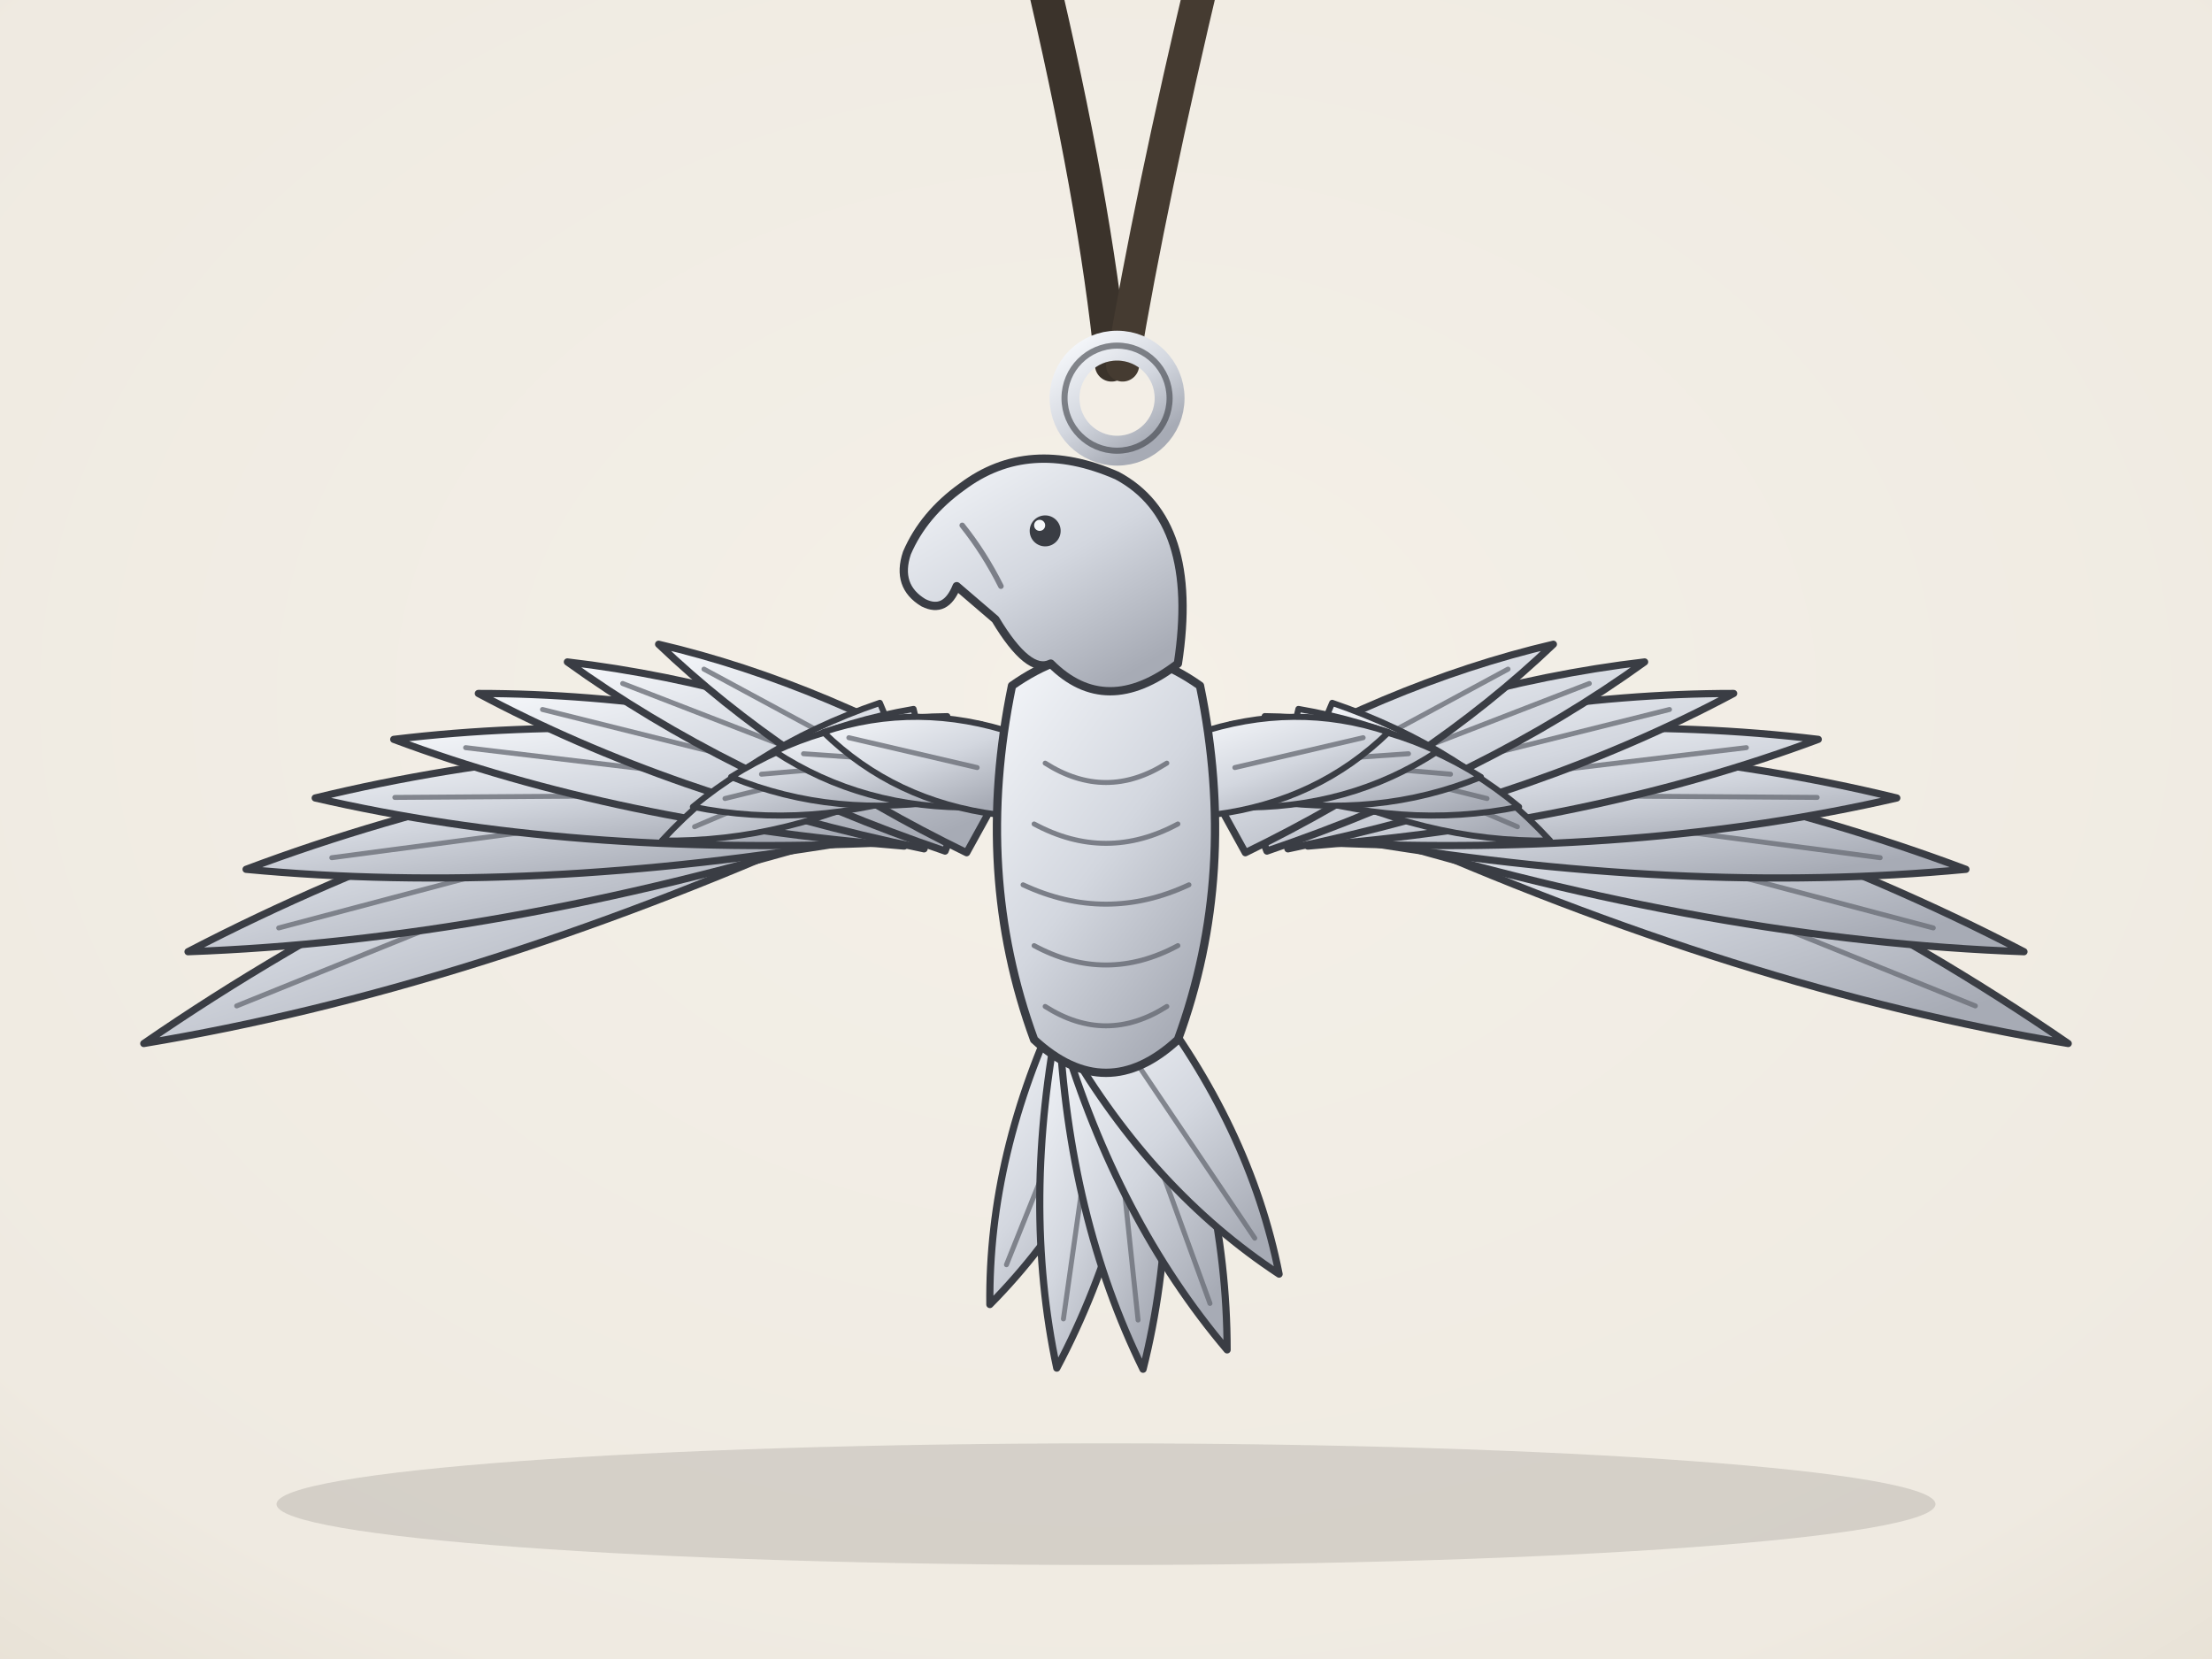
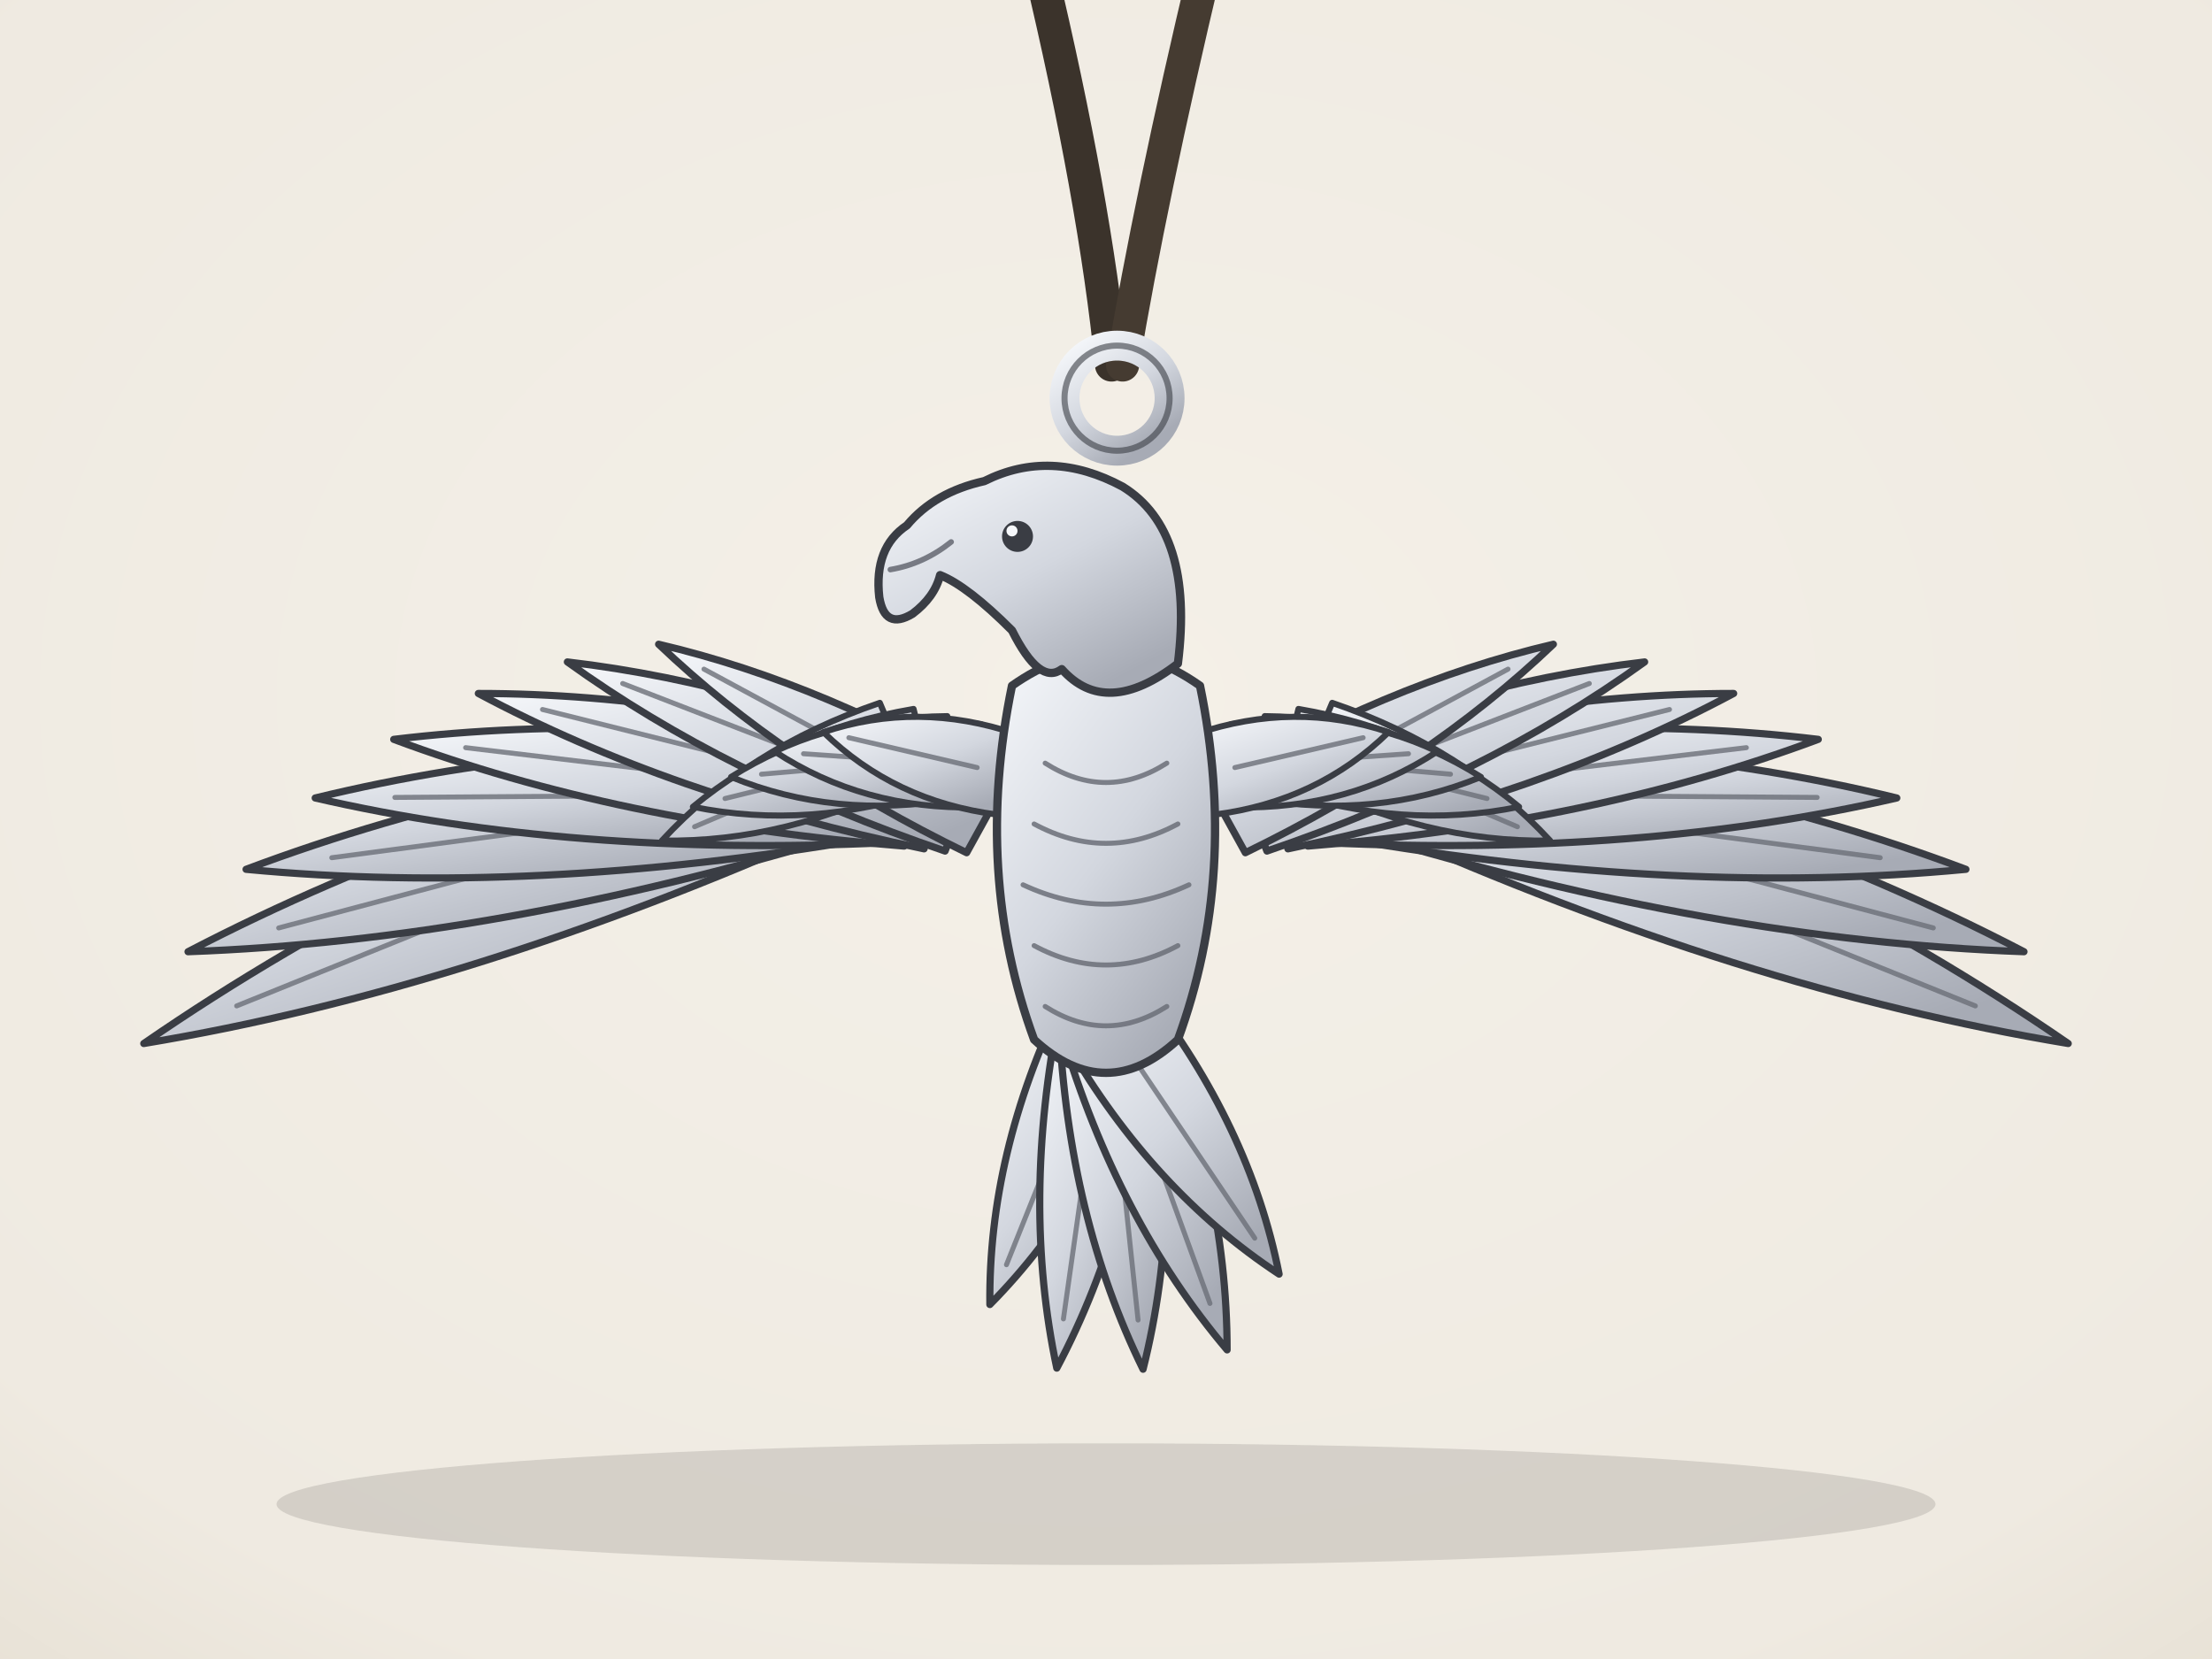
<svg xmlns="http://www.w3.org/2000/svg" viewBox="0 0 400 300" role="img" aria-label="翼を広げたイーグルペンダント">
  <defs>
    <linearGradient id="psil" x1="0" y1="0" x2="0.7" y2="1">
      <stop offset="0" stop-color="#f6f8fb" />
      <stop offset="0.55" stop-color="#d3d7df" />
      <stop offset="1" stop-color="#a7abb5" />
    </linearGradient>
    <linearGradient id="pgld" x1="0" y1="0" x2="0.6" y2="1">
      <stop offset="0" stop-color="#efd9a0" />
      <stop offset="0.55" stop-color="#c9a24b" />
      <stop offset="1" stop-color="#9a7731" />
    </linearGradient>
    <radialGradient id="ptq" cx="0.35" cy="0.3" r="0.9">
      <stop offset="0" stop-color="#5fc4bc" />
      <stop offset="0.6" stop-color="#3aa8a0" />
      <stop offset="1" stop-color="#25736d" />
    </radialGradient>
    <radialGradient id="pvig" cx="0.5" cy="0.42" r="0.85">
      <stop offset="0" stop-color="#f4f0e8" />
      <stop offset="0.75" stop-color="#efeae1" />
      <stop offset="1" stop-color="#e4ddd0" />
    </radialGradient>
  </defs>
  <rect width="400" height="300" fill="url(#pvig)" />
  <ellipse cx="200" cy="272" rx="150" ry="11" fill="#1c1b19" opacity="0.13" />
  <g stroke-linecap="round">
    <path d="M188,-6 Q198,36 201,66" fill="none" stroke="#3b332b" stroke-width="6" stroke-linecap="round" />
    <path d="M218,-6 Q208,36 203,66" fill="none" stroke="#453b31" stroke-width="6" stroke-linecap="round" />
    <path d="M142.6,130.3 Q75.3,154.7 26,188.7 Q85.1,178.9 150.4,149.7 Z" fill="url(#psil)" stroke="#3a3d44" stroke-width="1.3" stroke-linejoin="round" />
    <path d="M127.2,147.8 L42.8,181.9" stroke="#6b6f78" stroke-width="0.9" opacity="0.8" fill="none" />
    <path d="M148.5,131.6 Q83.5,146.3 34,172.1 Q89.8,170.1 153.5,150.8 Z" fill="url(#psil)" stroke="#3a3d44" stroke-width="1.3" stroke-linejoin="round" />
    <path d="M132.3,146.1 L50.4,167.8" stroke="#6b6f78" stroke-width="0.9" opacity="0.8" fill="none" />
    <path d="M154.3,133.1 Q92.9,139 44.5,157.2 Q96,162.1 156.7,151.7 Z" fill="url(#psil)" stroke="#3a3d44" stroke-width="1.3" stroke-linejoin="round" />
    <path d="M137.7,144.8 L60,155.1" stroke="#6b6f78" stroke-width="0.9" opacity="0.8" fill="none" />
    <path d="M159.9,134.8 Q103.3,133 57,144.3 Q103.4,155 160.1,152.4 Z" fill="url(#psil)" stroke="#3a3d44" stroke-width="1.3" stroke-linejoin="round" />
    <path d="M143.5,143.7 L71.4,144.2" stroke="#6b6f78" stroke-width="0.9" opacity="0.8" fill="none" />
    <path d="M165.5,136.6 Q114.4,128.5 71.2,133.7 Q111.9,148.9 163.5,153 Z" fill="url(#psil)" stroke="#3a3d44" stroke-width="1.3" stroke-linejoin="round" />
    <path d="M149.6,143 L84.2,135.2" stroke="#6b6f78" stroke-width="0.9" opacity="0.8" fill="none" />
    <path d="M170.9,138.5 Q126,125.4 86.5,125.4 Q121.3,144 167.1,153.5 Z" fill="url(#psil)" stroke="#3a3d44" stroke-width="1.3" stroke-linejoin="round" />
    <path d="M155.8,142.7 L98.1,128.3" stroke="#6b6f78" stroke-width="0.9" opacity="0.8" fill="none" />
    <path d="M176.1,140.5 Q137.8,123.8 102.6,119.7 Q131.3,140.4 170.9,153.9 Z" fill="url(#psil)" stroke="#3a3d44" stroke-width="1.3" stroke-linejoin="round" />
    <path d="M162.2,142.8 L112.6,123.6" stroke="#6b6f78" stroke-width="0.9" opacity="0.8" fill="none" />
    <path d="M181.2,142.6 Q149.5,123.6 119.1,116.5 Q141.7,138.1 174.8,154.2 Z" fill="url(#psil)" stroke="#3a3d44" stroke-width="1.3" stroke-linejoin="round" />
    <path d="M168.6,143.3 L127.3,121" stroke="#6b6f78" stroke-width="0.9" opacity="0.8" fill="none" />
    <path d="M159.1,127.1 Q135.1,135.3 119.7,152 Q142.3,152.4 164.9,140.9 Z" fill="url(#psil)" stroke="#3a3d44" stroke-width="1.1" stroke-linejoin="round" />
    <path d="M155.2,136.9 L125.6,149.5" stroke="#6b6f78" stroke-width="0.9" opacity="0.8" fill="none" />
    <path d="M165.2,128.2 Q141.8,132.2 125.3,145.9 Q146.3,150.2 168.8,142.8 Z" fill="url(#psil)" stroke="#3a3d44" stroke-width="1.1" stroke-linejoin="round" />
    <path d="M160.3,137.2 L131.1,144.4" stroke="#6b6f78" stroke-width="0.9" opacity="0.8" fill="none" />
    <path d="M171.3,129.5 Q149.3,129.7 132.2,140.5 Q150.9,148.2 172.7,144.5 Z" fill="url(#psil)" stroke="#3a3d44" stroke-width="1.1" stroke-linejoin="round" />
    <path d="M165.6,137.6 L137.7,140" stroke="#6b6f78" stroke-width="0.9" opacity="0.8" fill="none" />
    <path d="M177.5,131 Q157.3,127.8 140.1,135.9 Q156.1,146.4 176.5,146 Z" fill="url(#psil)" stroke="#3a3d44" stroke-width="1.1" stroke-linejoin="round" />
    <path d="M171.1,138.1 L145.3,136.3" stroke="#6b6f78" stroke-width="0.9" opacity="0.8" fill="none" />
    <path d="M183.7,132.7 Q165.9,126.7 148.9,132.4 Q161.7,144.9 180.3,147.3 Z" fill="url(#psil)" stroke="#3a3d44" stroke-width="1.1" stroke-linejoin="round" />
    <path d="M176.7,138.8 L153.5,133.4" stroke="#6b6f78" stroke-width="0.9" opacity="0.8" fill="none" />
    <path d="M249.6,149.7 Q314.9,178.9 374,188.7 Q324.7,154.7 257.4,130.3 Z" fill="url(#psil)" stroke="#3a3d44" stroke-width="1.3" stroke-linejoin="round" />
    <path d="M272.8,147.8 L357.2,181.9" stroke="#6b6f78" stroke-width="0.9" opacity="0.8" fill="none" />
    <path d="M246.5,150.8 Q310.2,170.1 366,172.1 Q316.5,146.3 251.5,131.6 Z" fill="url(#psil)" stroke="#3a3d44" stroke-width="1.3" stroke-linejoin="round" />
    <path d="M267.7,146.1 L349.6,167.8" stroke="#6b6f78" stroke-width="0.9" opacity="0.8" fill="none" />
    <path d="M243.3,151.7 Q304,162.1 355.5,157.2 Q307.1,139 245.7,133.1 Z" fill="url(#psil)" stroke="#3a3d44" stroke-width="1.3" stroke-linejoin="round" />
    <path d="M262.3,144.8 L340,155.1" stroke="#6b6f78" stroke-width="0.9" opacity="0.8" fill="none" />
    <path d="M239.9,152.4 Q296.6,155 343,144.3 Q296.7,133 240.1,134.8 Z" fill="url(#psil)" stroke="#3a3d44" stroke-width="1.3" stroke-linejoin="round" />
    <path d="M256.5,143.7 L328.6,144.2" stroke="#6b6f78" stroke-width="0.9" opacity="0.8" fill="none" />
    <path d="M236.5,153 Q288.1,148.9 328.8,133.7 Q285.6,128.5 234.5,136.6 Z" fill="url(#psil)" stroke="#3a3d44" stroke-width="1.3" stroke-linejoin="round" />
    <path d="M250.4,143 L315.8,135.2" stroke="#6b6f78" stroke-width="0.9" opacity="0.8" fill="none" />
    <path d="M232.9,153.5 Q278.7,144 313.5,125.4 Q274,125.4 229.1,138.5 Z" fill="url(#psil)" stroke="#3a3d44" stroke-width="1.3" stroke-linejoin="round" />
    <path d="M244.2,142.7 L301.9,128.3" stroke="#6b6f78" stroke-width="0.9" opacity="0.8" fill="none" />
    <path d="M229.1,153.9 Q268.7,140.4 297.4,119.7 Q262.2,123.8 223.9,140.5 Z" fill="url(#psil)" stroke="#3a3d44" stroke-width="1.3" stroke-linejoin="round" />
    <path d="M237.8,142.8 L287.4,123.6" stroke="#6b6f78" stroke-width="0.9" opacity="0.8" fill="none" />
    <path d="M225.2,154.2 Q258.3,138.1 280.9,116.5 Q250.5,123.6 218.8,142.6 Z" fill="url(#psil)" stroke="#3a3d44" stroke-width="1.3" stroke-linejoin="round" />
    <path d="M231.4,143.3 L272.7,121" stroke="#6b6f78" stroke-width="0.9" opacity="0.8" fill="none" />
    <path d="M235.1,140.9 Q257.7,152.4 280.3,152 Q264.9,135.3 240.9,127.1 Z" fill="url(#psil)" stroke="#3a3d44" stroke-width="1.1" stroke-linejoin="round" />
    <path d="M244.8,136.9 L274.4,149.5" stroke="#6b6f78" stroke-width="0.9" opacity="0.8" fill="none" />
    <path d="M231.2,142.8 Q253.7,150.2 274.7,145.9 Q258.2,132.2 234.8,128.2 Z" fill="url(#psil)" stroke="#3a3d44" stroke-width="1.1" stroke-linejoin="round" />
    <path d="M239.7,137.2 L268.9,144.4" stroke="#6b6f78" stroke-width="0.9" opacity="0.8" fill="none" />
    <path d="M227.3,144.5 Q249.1,148.2 267.8,140.5 Q250.7,129.7 228.7,129.5 Z" fill="url(#psil)" stroke="#3a3d44" stroke-width="1.1" stroke-linejoin="round" />
    <path d="M234.4,137.6 L262.3,140" stroke="#6b6f78" stroke-width="0.9" opacity="0.8" fill="none" />
    <path d="M223.5,146 Q243.9,146.4 259.9,135.9 Q242.7,127.8 222.5,131 Z" fill="url(#psil)" stroke="#3a3d44" stroke-width="1.1" stroke-linejoin="round" />
    <path d="M228.9,138.1 L254.7,136.3" stroke="#6b6f78" stroke-width="0.9" opacity="0.8" fill="none" />
    <path d="M219.7,147.3 Q238.3,144.9 251.1,132.4 Q234.1,126.7 216.3,132.7 Z" fill="url(#psil)" stroke="#3a3d44" stroke-width="1.1" stroke-linejoin="round" />
    <path d="M223.3,138.8 L246.5,133.4" stroke="#6b6f78" stroke-width="0.9" opacity="0.8" fill="none" />
    <path d="M192.1,180.8 Q178.7,208.6 179,235.9 Q198.2,216.5 207.9,187.2 Z" fill="url(#psil)" stroke="#3a3d44" stroke-width="1.3" stroke-linejoin="round" />
    <path d="M196.6,192.3 L182,228.7" stroke="#6b6f78" stroke-width="0.9" opacity="0.8" fill="none" />
    <path d="M191.6,182.8 Q184.7,217.4 191.1,247.4 Q205.5,220.3 208.4,185.2 Z" fill="url(#psil)" stroke="#3a3d44" stroke-width="1.3" stroke-linejoin="round" />
    <path d="M198.6,194.1 L192.3,238.5" stroke="#6b6f78" stroke-width="0.9" opacity="0.8" fill="none" />
    <path d="M191.5,184.9 Q193.2,220.1 206.7,247.6 Q214.2,217.9 208.5,183.1 Z" fill="url(#psil)" stroke="#3a3d44" stroke-width="1.3" stroke-linejoin="round" />
    <path d="M201.1,194.2 L205.8,238.7" stroke="#6b6f78" stroke-width="0.9" opacity="0.8" fill="none" />
    <path d="M192,186.9 Q202.1,220.7 221.9,244.1 Q221.9,213.5 208,181.1 Z" fill="url(#psil)" stroke="#3a3d44" stroke-width="1.3" stroke-linejoin="round" />
    <path d="M203.5,193.6 L218.8,235.7" stroke="#6b6f78" stroke-width="0.9" opacity="0.8" fill="none" />
    <path d="M193,188.8 Q208.5,215.4 231.3,230.4 Q226,203.6 207,179.2 Z" fill="url(#psil)" stroke="#3a3d44" stroke-width="1.3" stroke-linejoin="round" />
    <path d="M205,191.4 L226.9,223.9" stroke="#6b6f78" stroke-width="0.9" opacity="0.8" fill="none" />
    <path d="M183,124 Q176,158 187,188 Q200,200 213,188 Q224,158 217,124 Q200,112 183,124 Z" fill="url(#psil)" stroke="#3a3d44" stroke-width="1.5" stroke-linejoin="round" />
    <path d="M189,138 Q200,145 211,138" fill="none" stroke="#6b6f78" stroke-width="0.9" opacity="0.85" />
    <path d="M187,149 Q200,156 213,149" fill="none" stroke="#6b6f78" stroke-width="0.9" opacity="0.85" />
    <path d="M185,160 Q200,167 215,160" fill="none" stroke="#6b6f78" stroke-width="0.9" opacity="0.85" />
    <path d="M187,171 Q200,178 213,171" fill="none" stroke="#6b6f78" stroke-width="0.9" opacity="0.85" />
    <path d="M189,182 Q200,189 211,182" fill="none" stroke="#6b6f78" stroke-width="0.9" opacity="0.85" />
-     <path d="M213,120 Q217,94 202,86 Q186,79 174,88 Q167,93 164,100 Q162,106 167,109 Q171,111 173,106 L180,112 Q186,122 190,120 Q200,130 213,120 Z" fill="url(#psil)" stroke="#3a3d44" stroke-width="1.5" stroke-linejoin="round" />
-     <path d="M174,95 Q178,100 181,106" fill="none" stroke="#6b6f78" stroke-width="1" opacity="0.85" />
-     <circle cx="189" cy="96" r="2.8" fill="#3a3d44" />
-     <circle cx="188" cy="95" r="1" fill="#f6f8fb" />
+     <path d="M213,120 Q216,96 203,88 Q190,81 178,87 Q169,89 164,95 Q158,99 159,108 Q160,114 165,111 Q169,108 170,104 Q175,106 183,114 Q188,124 192,121 Q200,130 213,120 Z" fill="url(#psil)" stroke="#3a3d44" stroke-width="1.5" stroke-linejoin="round" />
+     <path d="M161,103 Q167,102 172,98" fill="none" stroke="#6b6f78" stroke-width="1" opacity="0.9" />
+     <circle cx="184" cy="97" r="2.8" fill="#3a3d44" />
+     <circle cx="183" cy="96" r="1" fill="#f6f8fb" />
    <circle cx="202" cy="72" r="9.5" fill="none" stroke="url(#psil)" stroke-width="5.4" />
    <circle cx="202" cy="72" r="9.5" fill="none" stroke="#3a3d44" stroke-width="1.1" opacity="0.6" />
  </g>
</svg>
